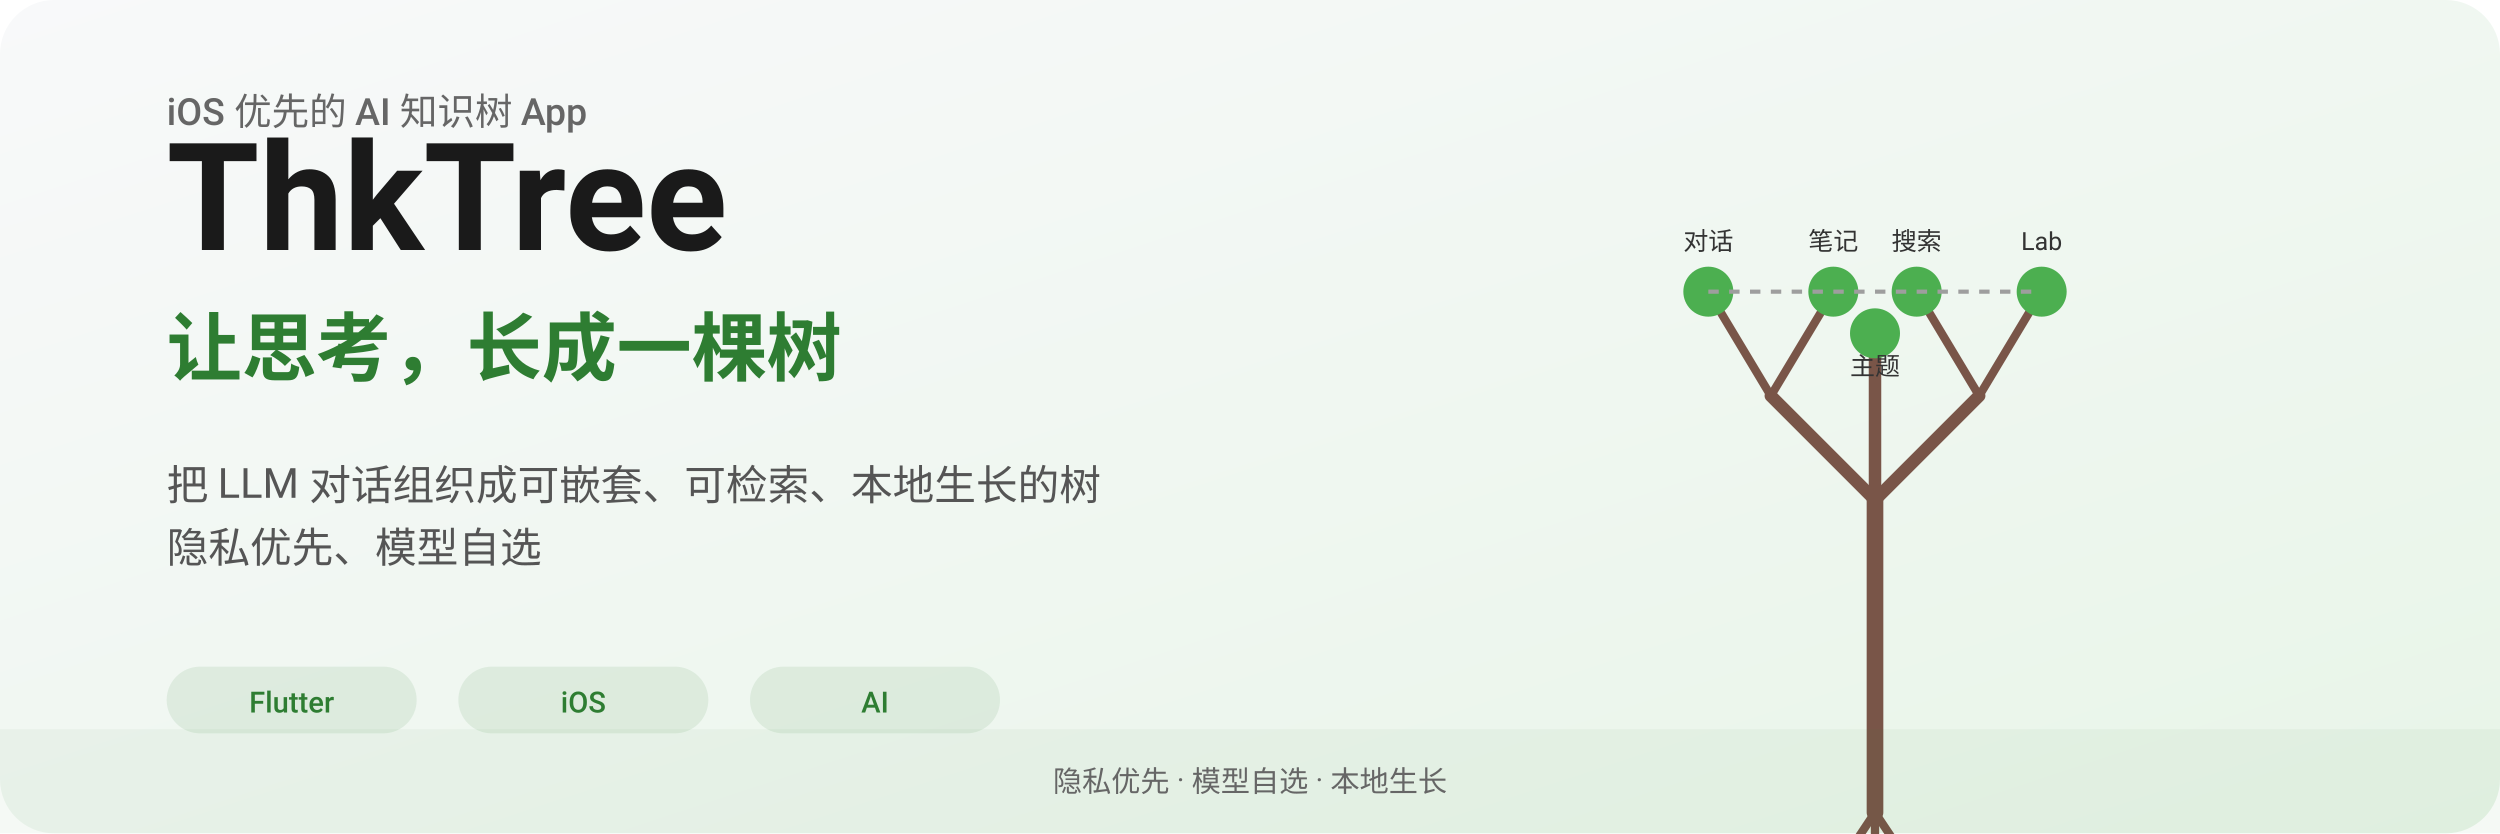
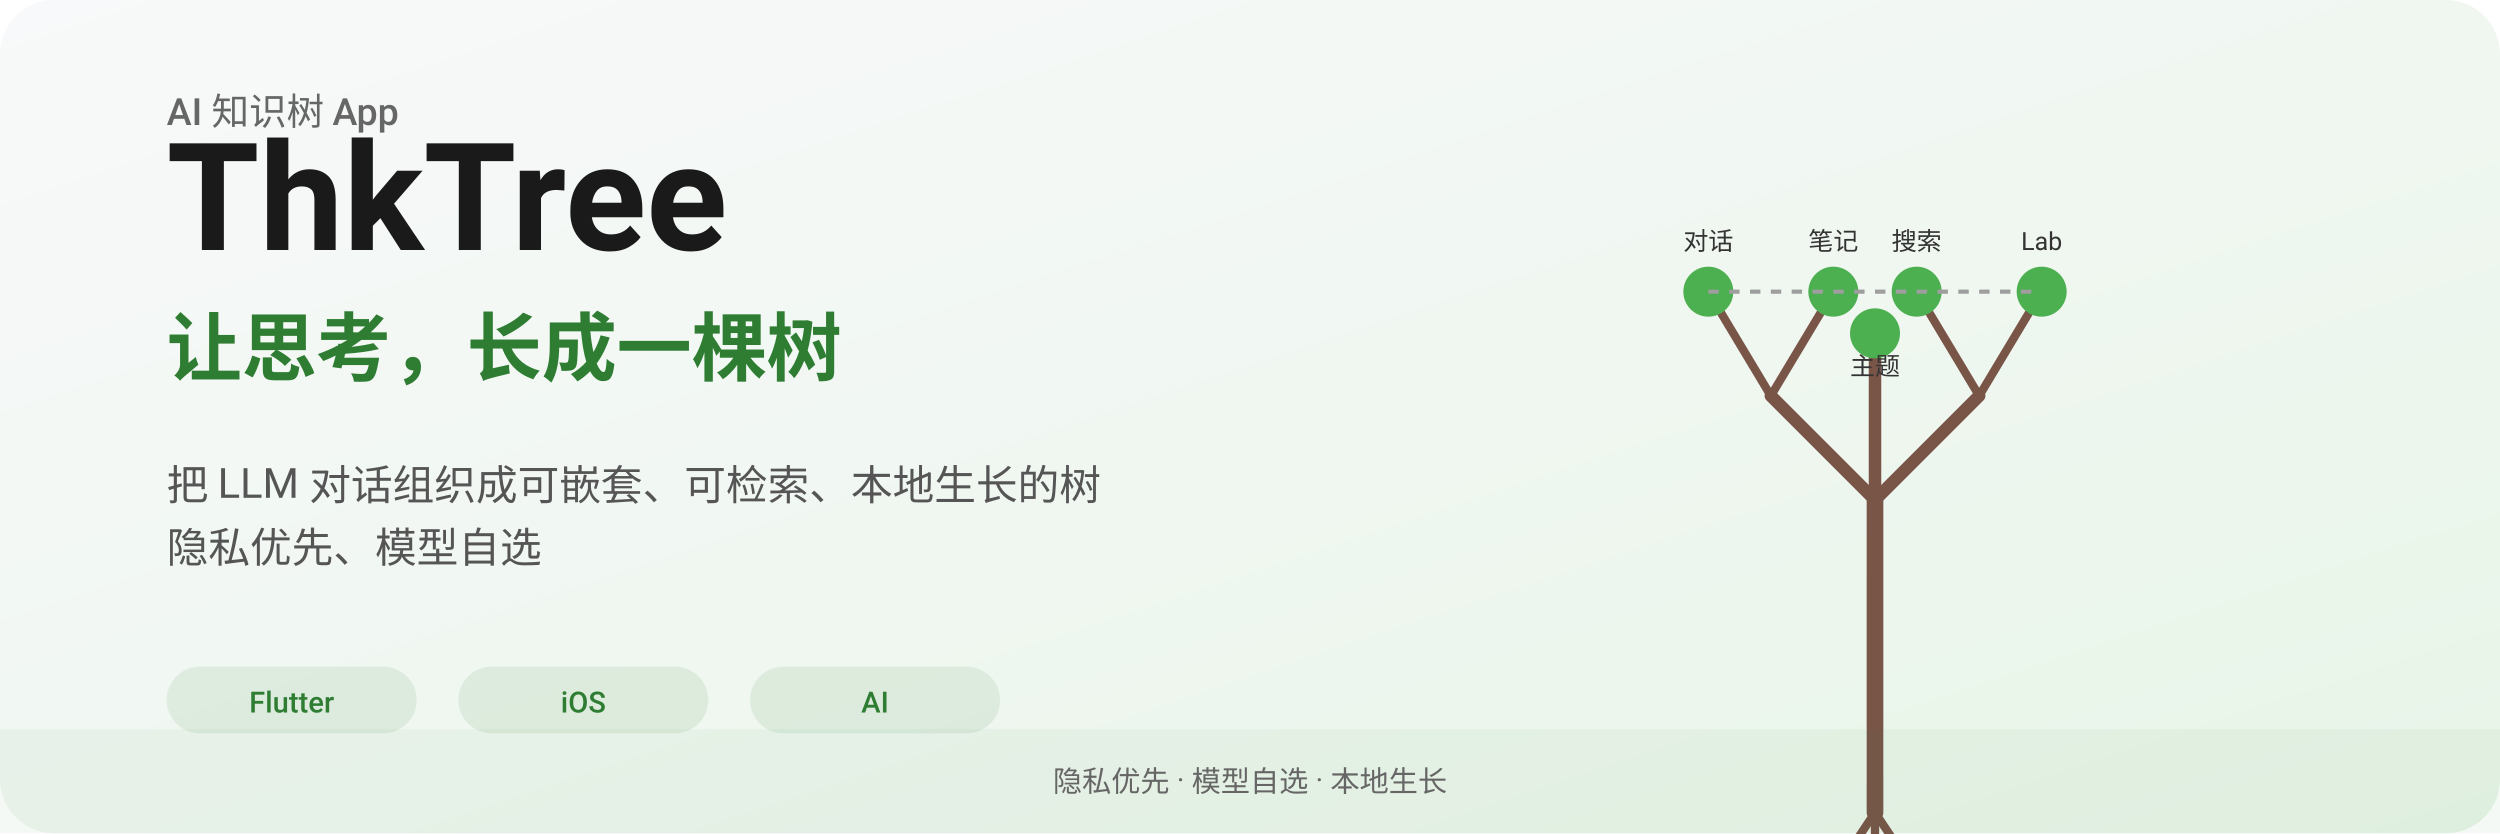
<svg xmlns="http://www.w3.org/2000/svg" width="1200" height="400" viewBox="0 0 1200 400" role="img" aria-labelledby="title desc">
  <defs>
    <linearGradient id="treeGradient" x1="0%" y1="0%" x2="100%" y2="100%">
      <stop offset="0%" style="stop-color:#2E7D32;stop-opacity:1" />
      <stop offset="100%" style="stop-color:#4CAF50;stop-opacity:1" />
    </linearGradient>
    <linearGradient id="bgGradient" x1="0%" y1="0%" x2="100%" y2="100%">
      <stop offset="0%" style="stop-color:#F8F9FA;stop-opacity:1" />
      <stop offset="100%" style="stop-color:#E8F5E8;stop-opacity:1" />
    </linearGradient>
  </defs>
  <rect width="1200" height="400" rx="26" fill="url(#bgGradient)" />
  <g id="title-block" transform="translate(80 60)">
-     <text x="0" y="0" font-family="-apple-system, BlinkMacSystemFont, 'Segoe UI', Roboto, sans-serif" font-size="18" fill="#666666" font-weight="500">iOS 优先的 AI 知识树 App</text>
+     <text x="0" y="0" font-family="-apple-system, BlinkMacSystemFont, 'Segoe UI', Roboto, sans-serif" font-size="18" fill="#666666" font-weight="500">AI 知识树 App</text>
    <text x="0" y="60" font-family="-apple-system, BlinkMacSystemFont, 'Segoe UI', Roboto, sans-serif" font-size="72" fill="#1A1A1A" font-weight="700">ThkTree</text>
    <text x="0" y="120" font-family="-apple-system, BlinkMacSystemFont, 'Segoe UI', Roboto, sans-serif" font-size="36" fill="#2E7D32" font-weight="600">让思考，长成一棵树</text>
    <text x="0" y="180" font-family="-apple-system, BlinkMacSystemFont, 'Segoe UI', Roboto, sans-serif" font-size="20" fill="#555555">把 LLM 对话组织成可嵌套、可检索、本地生长的树</text>
    <text x="0" y="210" font-family="-apple-system, BlinkMacSystemFont, 'Segoe UI', Roboto, sans-serif" font-size="20" fill="#555555">隐私优先、模型自选</text>
    <g transform="translate(0 260)">
      <rect x="0" y="0" width="120" height="32" rx="16" fill="#2E7D32" opacity="0.1" />
      <text x="60" y="22" font-family="-apple-system, BlinkMacSystemFont, 'Segoe UI', Roboto, sans-serif" font-size="14" fill="#2E7D32" text-anchor="middle" font-weight="500">Flutter</text>
      <rect x="140" y="0" width="120" height="32" rx="16" fill="#2E7D32" opacity="0.1" />
      <text x="200" y="22" font-family="-apple-system, BlinkMacSystemFont, 'Segoe UI', Roboto, sans-serif" font-size="14" fill="#2E7D32" text-anchor="middle" font-weight="500">iOS</text>
      <rect x="280" y="0" width="120" height="32" rx="16" fill="#2E7D32" opacity="0.1" />
      <text x="340" y="22" font-family="-apple-system, BlinkMacSystemFont, 'Segoe UI', Roboto, sans-serif" font-size="14" fill="#2E7D32" text-anchor="middle" font-weight="500">AI</text>
    </g>
  </g>
  <g id="tree-visual" transform="translate(700 40)">
    <path d="M200 350 L200 200" stroke="#795548" stroke-width="8" fill="none" stroke-linecap="round" />
    <path d="M200 200 L150 150" stroke="#795548" stroke-width="6" fill="none" stroke-linecap="round" />
    <path d="M200 200 L250 150" stroke="#795548" stroke-width="6" fill="none" stroke-linecap="round" />
    <path d="M200 200 L200 120" stroke="#795548" stroke-width="6" fill="none" stroke-linecap="round" />
    <path d="M150 150 L120 100" stroke="#795548" stroke-width="4" fill="none" stroke-linecap="round" />
    <path d="M150 150 L180 100" stroke="#795548" stroke-width="4" fill="none" stroke-linecap="round" />
    <path d="M250 150 L220 100" stroke="#795548" stroke-width="4" fill="none" stroke-linecap="round" />
    <path d="M250 150 L280 100" stroke="#795548" stroke-width="4" fill="none" stroke-linecap="round" />
    <circle cx="120" cy="100" r="12" fill="#4CAF50" />
    <circle cx="180" cy="100" r="12" fill="#4CAF50" />
    <circle cx="220" cy="100" r="12" fill="#4CAF50" />
    <circle cx="280" cy="100" r="12" fill="#4CAF50" />
    <circle cx="200" cy="120" r="12" fill="#4CAF50" />
    <text x="120" y="80" font-family="-apple-system, BlinkMacSystemFont, 'Segoe UI', Roboto, sans-serif" font-size="12" fill="#333333" text-anchor="middle">对话</text>
    <text x="180" y="80" font-family="-apple-system, BlinkMacSystemFont, 'Segoe UI', Roboto, sans-serif" font-size="12" fill="#333333" text-anchor="middle">笔记</text>
    <text x="220" y="80" font-family="-apple-system, BlinkMacSystemFont, 'Segoe UI', Roboto, sans-serif" font-size="12" fill="#333333" text-anchor="middle">搜索</text>
    <text x="280" y="80" font-family="-apple-system, BlinkMacSystemFont, 'Segoe UI', Roboto, sans-serif" font-size="12" fill="#333333" text-anchor="middle">Lab</text>
    <text x="200" y="140" font-family="-apple-system, BlinkMacSystemFont, 'Segoe UI', Roboto, sans-serif" font-size="12" fill="#333333" text-anchor="middle">主题</text>
    <path d="M120 100 L180 100" stroke="#9E9E9E" stroke-width="2" fill="none" stroke-dasharray="5,5" />
    <path d="M180 100 L220 100" stroke="#9E9E9E" stroke-width="2" fill="none" stroke-dasharray="5,5" />
    <path d="M220 100 L280 100" stroke="#9E9E9E" stroke-width="2" fill="none" stroke-dasharray="5,5" />
    <path d="M200 350 L180 380" stroke="#795548" stroke-width="4" fill="none" stroke-linecap="round" />
    <path d="M200 350 L220 380" stroke="#795548" stroke-width="4" fill="none" stroke-linecap="round" />
    <path d="M200 350 L200 390" stroke="#795548" stroke-width="4" fill="none" stroke-linecap="round" />
  </g>
  <g transform="translate(0 350)">
    <rect x="0" y="0" width="1200" height="50" fill="#2E7D32" opacity="0.05" />
    <text x="600" y="30" font-family="-apple-system, BlinkMacSystemFont, 'Segoe UI', Roboto, sans-serif" font-size="14" fill="#666666" text-anchor="middle">隐私优先 · 模型自选 · 本地生长</text>
  </g>
</svg>
